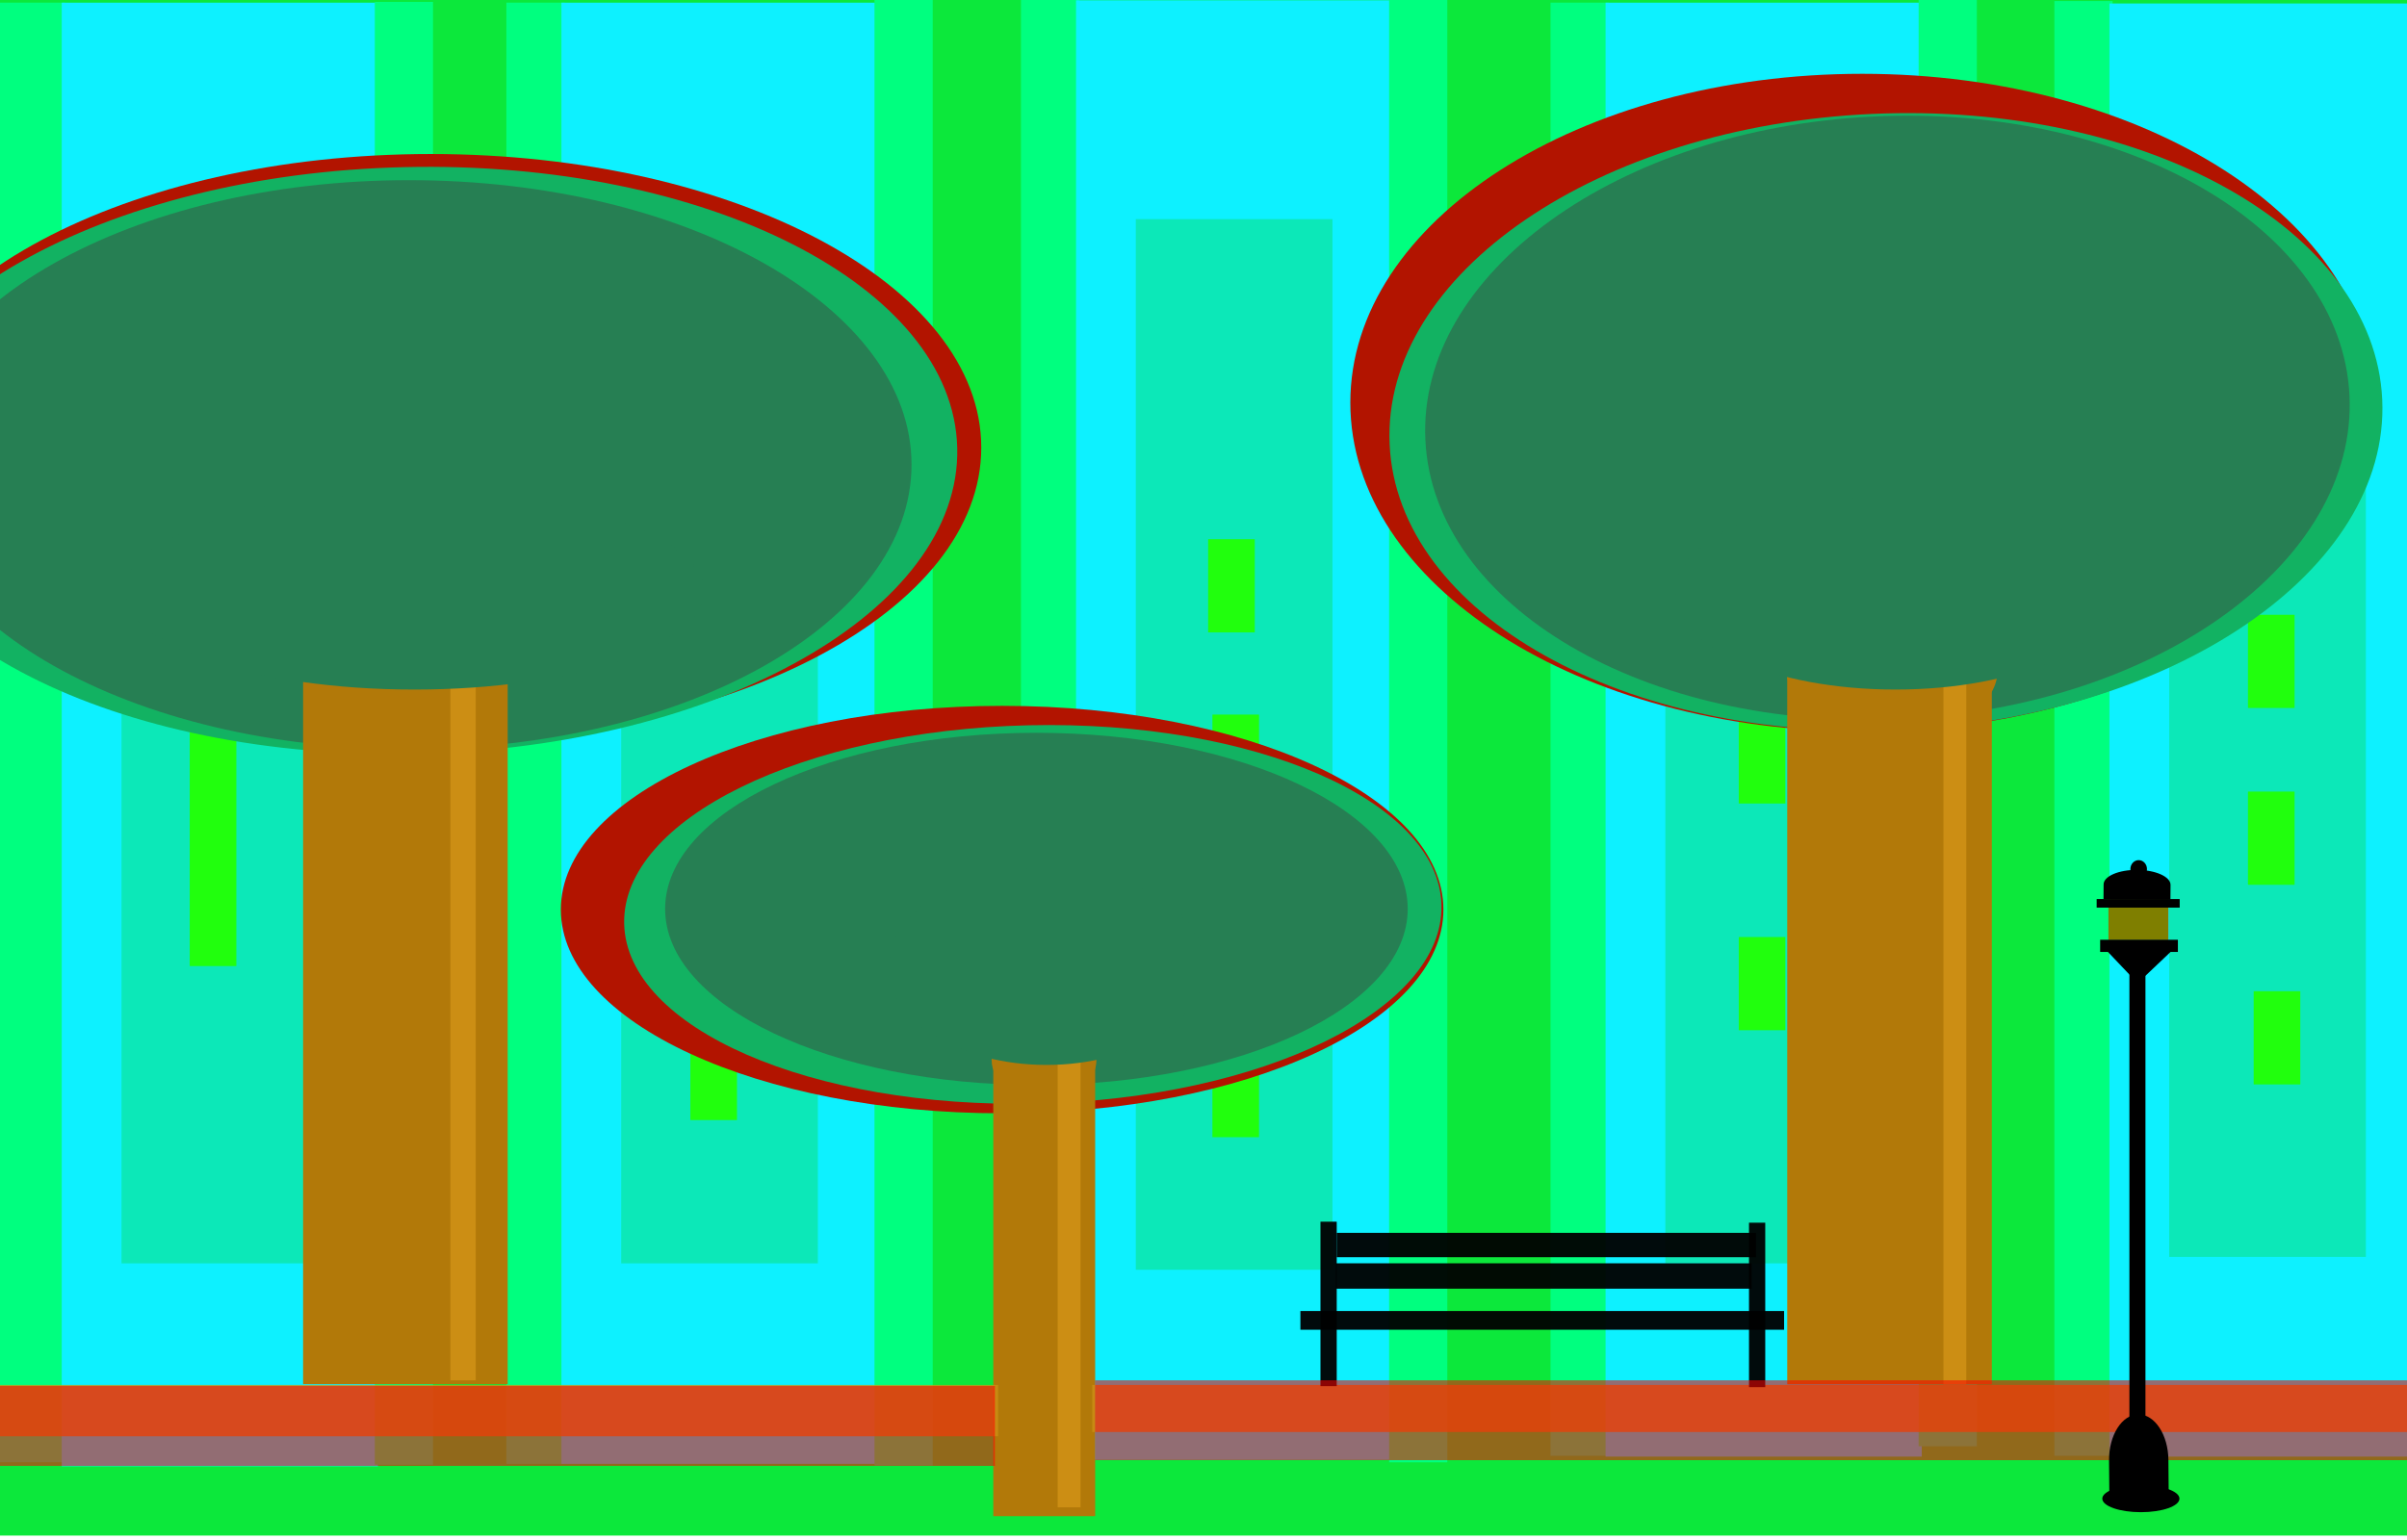
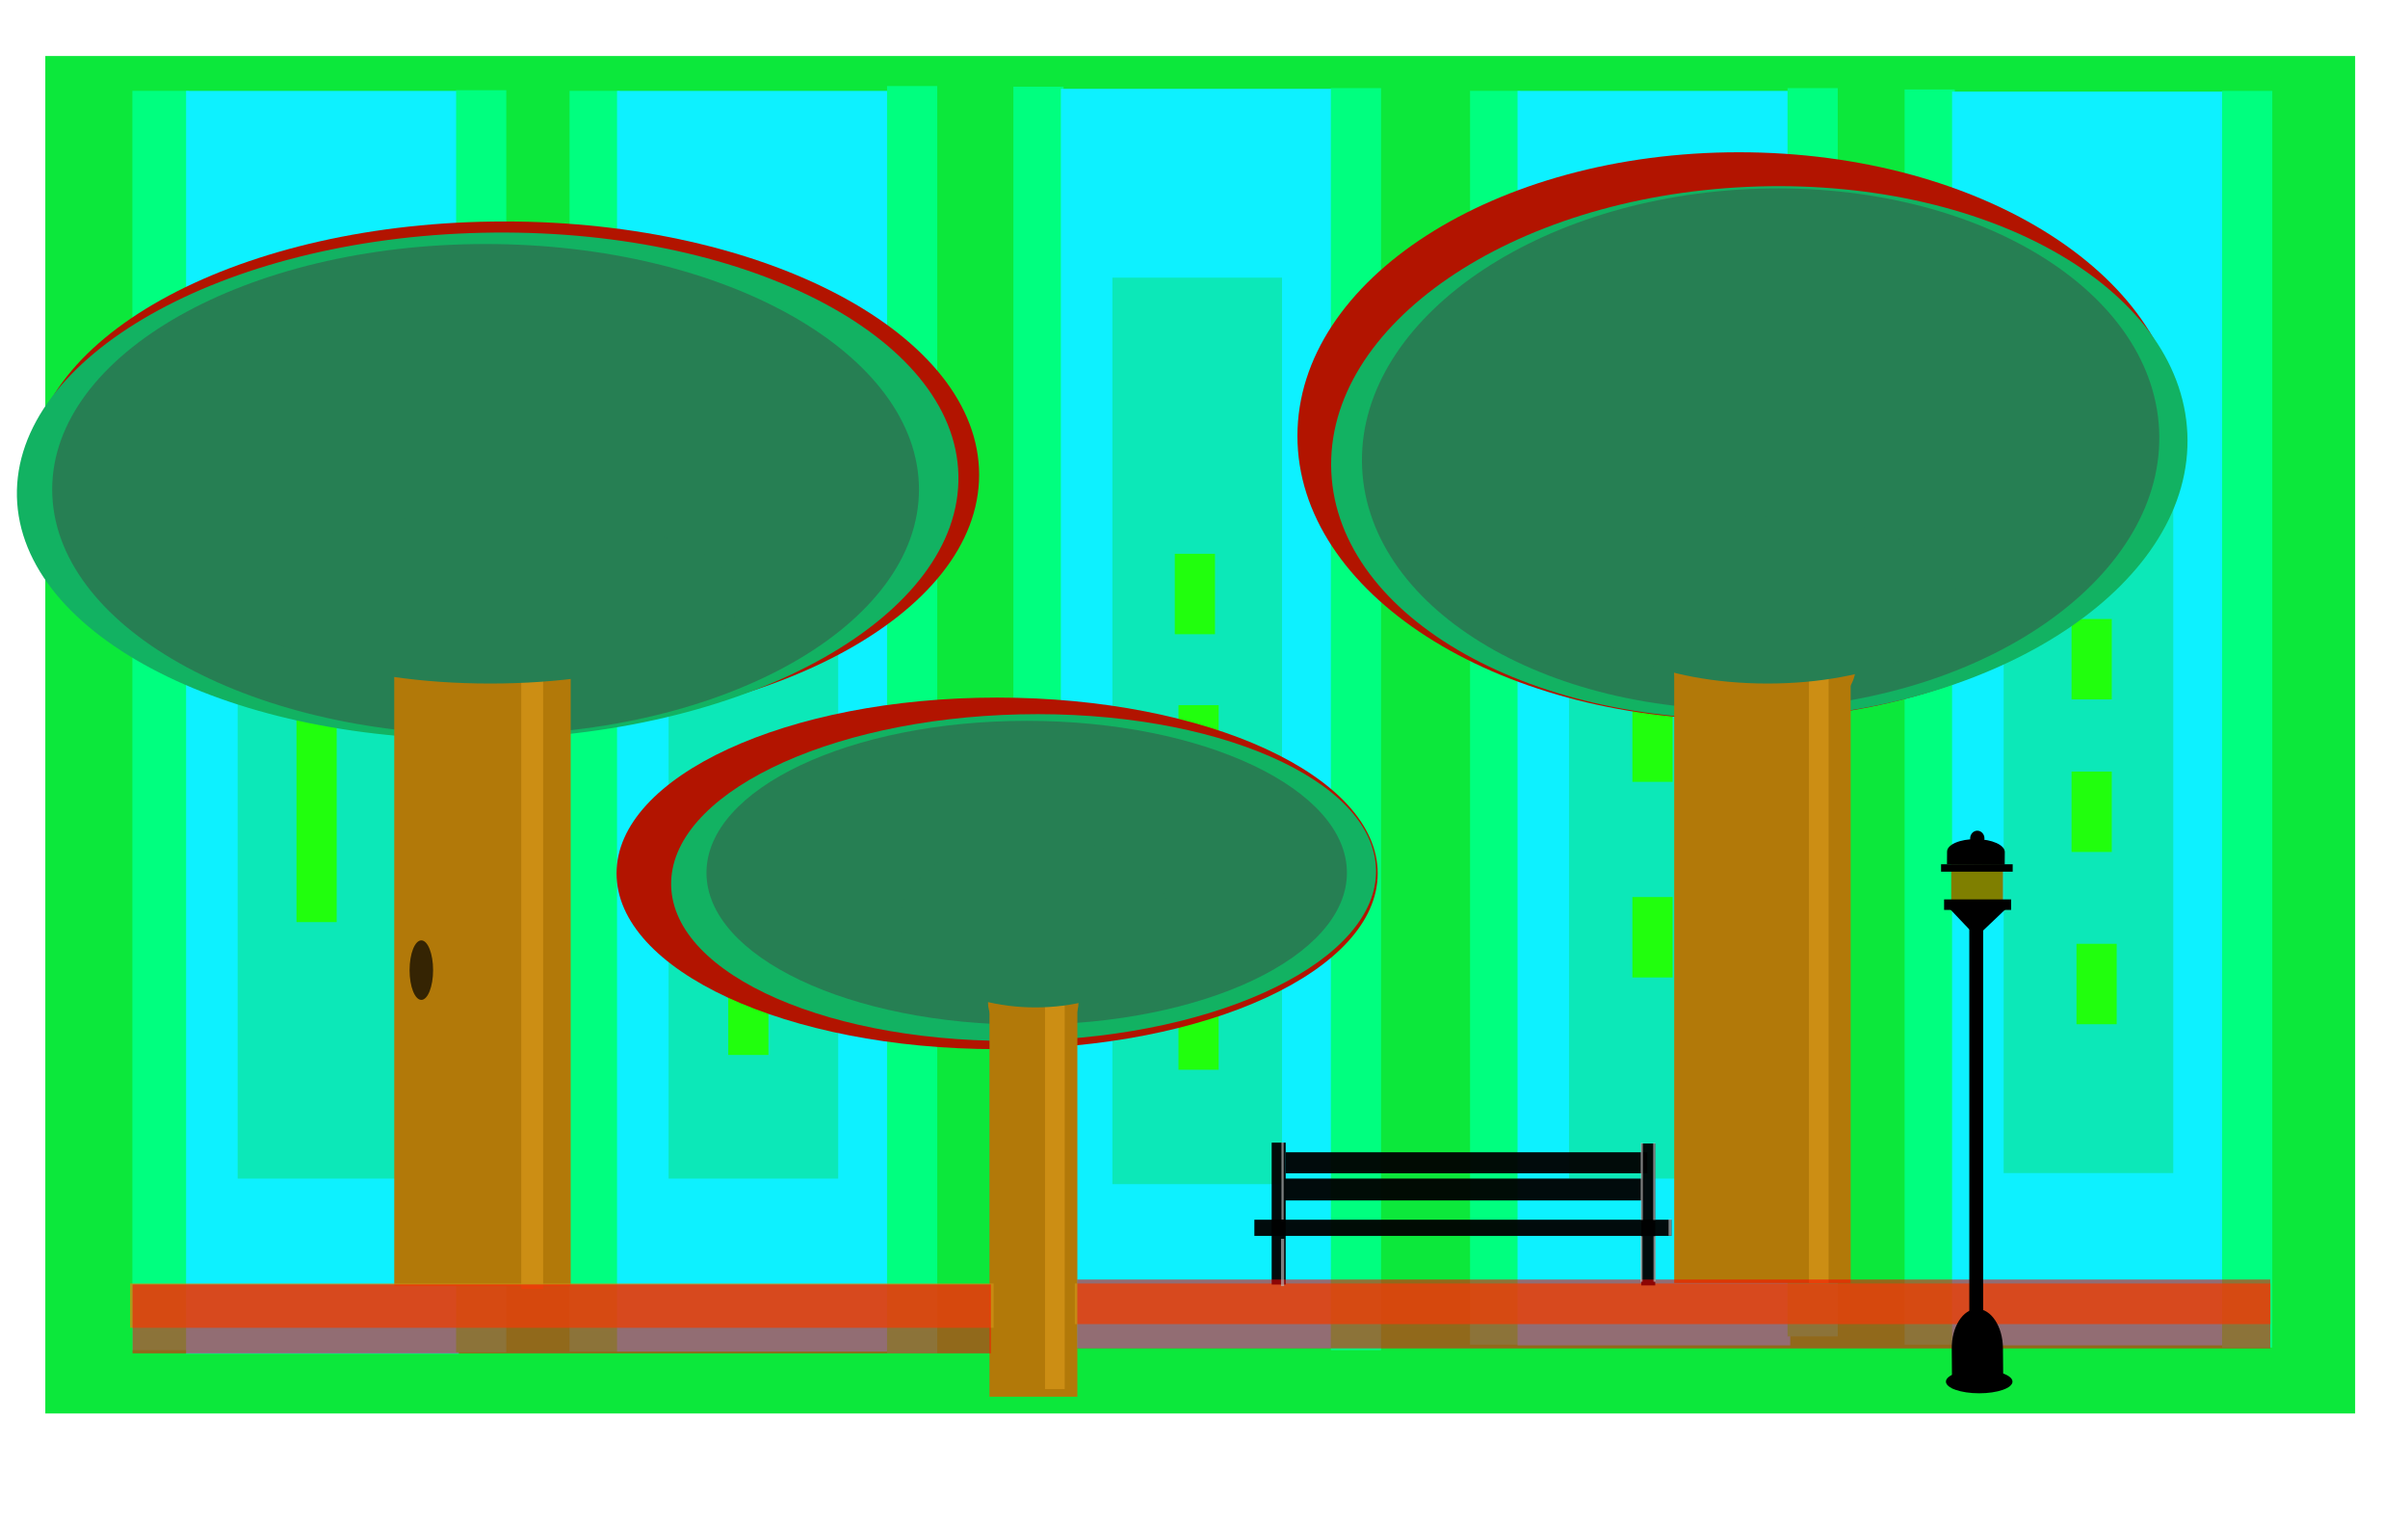
- <svg xmlns="http://www.w3.org/2000/svg" width="750" height="480">
+ <svg xmlns="http://www.w3.org/2000/svg" width="870" height="550">
  <g stroke="null">
-     <rect fill="#0ce83b" stroke-width="0" stroke-dasharray="null" stroke-linejoin="null" stroke-linecap="null" x="-31.631" y="-11.766" width="834.529" height="490.386" id="svg_6" stroke="#000000" />
-     <rect fill="#00ff7f" stroke-width="0" stroke-dasharray="null" stroke-linejoin="null" stroke-linecap="null" x="-0.171" y="0.822" width="20.387" height="454.941" id="svg_3" stroke="#000000" />
-     <rect fill="#0df1ff" stroke-width="0" stroke-dasharray="null" stroke-linejoin="null" stroke-linecap="null" x="19.236" y="0.837" width="98.529" height="456.172" id="svg_4" stroke="#000000" />
-     <rect stroke="#000000" fill="#0ce8b8" stroke-width="0" stroke-dasharray="null" stroke-linejoin="null" stroke-linecap="null" x="37.864" y="142.302" width="61.275" height="251.471" id="svg_5" />
-     <rect fill="#00ff7f" stroke-width="0" stroke-dasharray="null" stroke-linejoin="null" stroke-linecap="null" x="116.785" y="0.592" width="18.137" height="455.941" id="svg_8" stroke="#000000" />
-     <rect fill="#00ff7f" stroke-width="0" stroke-dasharray="null" stroke-linejoin="null" stroke-linecap="null" x="157.78" y="0.822" width="18.137" height="455.441" id="svg_9" stroke="#000000" />
-     <rect fill="#0df1ff" stroke-width="0" stroke-dasharray="null" stroke-linejoin="null" stroke-linecap="null" x="174.937" y="0.837" width="98.529" height="455.422" id="svg_10" stroke="#000000" />
-     <rect stroke="#000000" fill="#0ce8b8" stroke-width="0" stroke-dasharray="null" stroke-linejoin="null" stroke-linecap="null" x="193.565" y="142.302" width="61.275" height="251.471" id="svg_11" />
-     <rect fill="#00ff7f" stroke-width="0" stroke-dasharray="null" stroke-linejoin="null" stroke-linecap="null" x="272.486" y="-0.909" width="18.137" height="457.691" id="svg_12" stroke="#000000" />
-     <rect fill="#00ff7f" stroke-width="0" stroke-dasharray="null" stroke-linejoin="null" stroke-linecap="null" x="318.129" y="-0.678" width="18.137" height="460.441" id="svg_13" stroke="#000000" />
-     <rect fill="#0df1ff" stroke-width="0" stroke-dasharray="null" stroke-linejoin="null" stroke-linecap="null" x="335.286" y="0.087" width="98.529" height="454.922" id="svg_14" stroke="#000000" />
-     <rect fill="#0ce8b8" stroke-width="0" stroke-dasharray="null" stroke-linejoin="null" stroke-linecap="null" x="353.913" y="68.302" width="61.275" height="327.471" id="svg_15" stroke="#000000" />
-     <rect fill="#00ff7f" stroke-width="0" stroke-dasharray="null" stroke-linejoin="null" stroke-linecap="null" x="432.835" y="-0.159" width="18.137" height="455.941" id="svg_16" stroke="#000000" />
-     <rect fill="#00ff7f" stroke-width="0" stroke-dasharray="null" stroke-linejoin="null" stroke-linecap="null" x="483.125" y="0.822" width="18.137" height="452.941" id="svg_17" stroke="#000000" />
-     <rect fill="#0df1ff" stroke-width="0" stroke-dasharray="null" stroke-linejoin="null" stroke-linecap="null" x="500.282" y="0.837" width="98.529" height="453.172" id="svg_18" stroke="#000000" />
-     <rect stroke="#000000" fill="#0ce8b8" stroke-width="0" stroke-dasharray="null" stroke-linejoin="null" stroke-linecap="null" x="518.909" y="142.302" width="61.275" height="251.471" id="svg_19" />
-     <rect fill="#00ff7f" stroke-width="0" stroke-dasharray="null" stroke-linejoin="null" stroke-linecap="null" x="597.831" y="-0.159" width="18.137" height="450.941" id="svg_20" stroke="#000000" />
-     <rect id="svg_1" fill="#00ff7f" stroke-width="0" stroke-dasharray="null" stroke-linejoin="null" stroke-linecap="null" x="640.125" y="0.322" width="18.137" height="453.441" stroke="#000000" />
-     <rect id="svg_2" fill="#0df1ff" stroke-width="0" stroke-dasharray="null" stroke-linejoin="null" stroke-linecap="null" x="657.282" y="1.087" width="98.529" height="452.922" stroke="#000000" />
-     <rect stroke="#000000" id="svg_21" fill="#0ce8b8" stroke-width="0" stroke-dasharray="null" stroke-linejoin="null" stroke-linecap="null" x="675.909" y="140.302" width="61.275" height="251.471" />
-     <rect id="svg_22" fill="#00ff7f" stroke-width="0" stroke-dasharray="null" stroke-linejoin="null" stroke-linecap="null" x="754.831" y="0.842" width="18.137" height="453.941" stroke="#000000" />
-     <rect stroke="#000000" fill="#21ff0d" stroke-width="0" stroke-dasharray="null" stroke-linejoin="null" stroke-linecap="null" x="59.11" y="220.061" width="14.529" height="81.052" id="svg_7" />
-     <rect stroke="#000000" id="svg_23" fill="#21ff0d" stroke-width="0" stroke-dasharray="null" stroke-linejoin="null" stroke-linecap="null" x="216.443" y="176.061" width="14.529" height="33.052" />
-     <rect stroke="#000000" id="svg_24" fill="#21ff0d" stroke-width="0" stroke-dasharray="null" stroke-linejoin="null" stroke-linecap="null" x="215.11" y="246.728" width="14.529" height="29.052" />
-     <rect id="svg_25" stroke="#000000" fill="#21ff0d" stroke-width="0" stroke-dasharray="null" stroke-linejoin="null" stroke-linecap="null" x="377.777" y="222.728" width="14.529" height="81.052" />
-     <rect id="svg_26" stroke="#000000" fill="#21ff0d" stroke-width="0" stroke-dasharray="null" stroke-linejoin="null" stroke-linecap="null" x="215.11" y="320.061" width="14.529" height="29.052" />
-     <rect id="svg_27" stroke="#000000" fill="#21ff0d" stroke-width="0" stroke-dasharray="null" stroke-linejoin="null" stroke-linecap="null" x="376.443" y="168.061" width="14.529" height="29.052" />
-     <rect id="svg_28" stroke="#000000" fill="#21ff0d" stroke-width="0" stroke-dasharray="null" stroke-linejoin="null" stroke-linecap="null" x="700.443" y="246.728" width="14.529" height="29.052" />
-     <rect id="svg_29" stroke="#000000" fill="#21ff0d" stroke-width="0" stroke-dasharray="null" stroke-linejoin="null" stroke-linecap="null" x="377.777" y="325.394" width="14.529" height="29.052" />
-     <rect id="svg_30" stroke="#000000" fill="#21ff0d" stroke-width="0" stroke-dasharray="null" stroke-linejoin="null" stroke-linecap="null" x="541.777" y="221.394" width="14.529" height="29.052" />
-     <rect id="svg_31" stroke="#000000" fill="#21ff0d" stroke-width="0" stroke-dasharray="null" stroke-linejoin="null" stroke-linecap="null" x="541.777" y="292.061" width="14.529" height="29.052" />
-     <ellipse fill="#b21400" stroke-width="0" stroke-dasharray="null" stroke-linejoin="null" stroke-linecap="null" cx="312.254" cy="283.504" rx="137.5" ry="63.5" id="svg_53" stroke="#000000" />
-     <ellipse fill="#12b262" stroke-width="0" stroke-dasharray="null" stroke-linejoin="null" stroke-linecap="null" cx="321.817" cy="285.016" rx="127.362" ry="58.969" transform="rotate(-1.305583 321.8167,285.0156) " id="svg_51" stroke="#000000" />
-     <ellipse fill="#b21400" stroke-width="0" stroke-dasharray="null" stroke-linejoin="null" stroke-linecap="null" cx="134.254" cy="139.504" id="svg_52" rx="171.5" ry="91.5" stroke="#000000" />
-     <ellipse fill="#267f53" stroke-width="0" stroke-dasharray="null" stroke-linejoin="null" stroke-linecap="null" cx="322.94" cy="283.295" id="svg_33" rx="115.694" ry="54.889" stroke="#000000" />
-     <rect fill="#b27909" stroke-width="0" stroke-dasharray="null" stroke-linejoin="null" stroke-linecap="null" x="309.496" y="329.35" width="31.75" height="143.222" id="svg_34" stroke="#000000" />
-     <ellipse fill="#12b262" stroke-width="0" stroke-dasharray="null" stroke-linejoin="null" stroke-linecap="null" cx="128.191" cy="143.518" rx="170.122" ry="91.452" transform="rotate(-1.305583 128.1914,143.5185) " id="svg_50" stroke="#000000" />
-     <ellipse fill="#267f53" stroke-width="0" stroke-dasharray="null" stroke-linejoin="null" stroke-linecap="null" cx="127.44" cy="144.822" rx="156.583" ry="88.667" id="svg_35" stroke="#000000" />
-     <ellipse fill="#b21400" stroke-width="0" stroke-dasharray="null" stroke-linejoin="null" stroke-linecap="null" cx="580.254" cy="125.504" rx="159.5" ry="102.5" id="svg_54" stroke="#000000" />
-     <rect stroke="#000000" fill="#21ff0d" stroke-width="0" stroke-dasharray="null" stroke-linejoin="null" stroke-linecap="null" x="700.443" y="191.617" width="14.529" height="29.052" id="svg_89" />
-     <ellipse fill="#12b262" stroke-width="0" stroke-dasharray="null" stroke-linejoin="null" stroke-linecap="null" cx="587.637" cy="131.516" id="svg_49" rx="154.8" ry="96.105" transform="rotate(-2.568445 587.6373,131.5155) " stroke="#000000" />
-     <rect fill="#b27909" stroke-width="0" stroke-dasharray="null" stroke-linejoin="null" stroke-linecap="null" x="94.44" y="205.1" width="63.75" height="226.333" id="svg_36" stroke="#000000" />
-     <ellipse fill="#267f53" stroke-width="0" stroke-dasharray="null" stroke-linejoin="null" stroke-linecap="null" cx="588.107" cy="130.211" rx="144.139" ry="94" id="svg_37" stroke="#000000" transform="rotate(-2.780864 588.1071,130.2113) " />
-     <rect fill="#b27909" stroke="#000000" stroke-width="0" stroke-dasharray="null" stroke-linejoin="null" stroke-linecap="null" x="556.885" y="206.489" width="63.75" height="225" id="svg_38" />
-     <ellipse fill="#b27909" stroke-width="0" stroke-dasharray="null" stroke-linejoin="null" stroke-linecap="null" cx="126.451" cy="206.229" id="svg_39" rx="32" ry="12.444" stroke="#000000" />
-     <ellipse fill="#b27909" stroke-width="0" stroke-dasharray="null" stroke-linejoin="null" stroke-linecap="null" cx="589.562" cy="208.896" rx="32.889" ry="20.444" id="svg_41" stroke="#000000" />
-     <ellipse fill="#b27909" stroke-width="0" stroke-dasharray="null" stroke-linejoin="null" stroke-linecap="null" cx="325.313" cy="330.34" rx="16.338" ry="12.444" id="svg_42" stroke="#000000" />
-     <rect fill="#cc8e14" stroke-width="0" stroke-dasharray="null" stroke-linejoin="null" stroke-linecap="null" x="140.328" y="197.34" width="7.901" height="232.889" id="svg_43" stroke="#000000" />
-     <rect fill="#cc8e14" stroke-width="0" stroke-dasharray="null" stroke-linejoin="null" stroke-linecap="null" x="329.562" y="319.813" width="7.111" height="150" id="svg_44" stroke="#000000" />
-     <rect fill="#cc8e14" stroke-width="0" stroke-dasharray="null" stroke-linejoin="null" stroke-linecap="null" x="605.562" y="196.063" width="7.111" height="235.5" id="svg_45" stroke="#000000" />
-     <ellipse fill="#267f53" stroke-width="0" stroke-dasharray="null" stroke-linejoin="null" stroke-linecap="null" cx="590.607" cy="184.73" rx="68.639" ry="30.198" id="svg_46" stroke="#000000" />
-     <ellipse fill="#267f53" stroke-width="0" stroke-dasharray="null" stroke-linejoin="null" stroke-linecap="null" cx="326.107" cy="301.23" rx="49.139" ry="30.698" id="svg_47" stroke="#000000" />
-     <ellipse fill="#267f53" stroke-width="0" stroke-dasharray="null" stroke-linejoin="null" stroke-linecap="null" cx="129.107" cy="184.23" rx="90.139" ry="30.698" id="svg_48" stroke="#000000" />
+     <rect fill="#0ce83b" stroke-width="0" stroke-dasharray="null" stroke-linejoin="null" stroke-linecap="null" x="16.369" y="20.234" width="834.529" height="490.386" id="svg_6" stroke="#000000" />
+     <rect fill="#00ff7f" stroke-width="0" stroke-dasharray="null" stroke-linejoin="null" stroke-linecap="null" x="47.829" y="32.822" width="20.387" height="454.941" id="svg_3" stroke="#000000" />
+     <rect fill="#0df1ff" stroke-width="0" stroke-dasharray="null" stroke-linejoin="null" stroke-linecap="null" x="67.236" y="32.837" width="98.529" height="456.172" id="svg_4" stroke="#000000" />
+     <rect stroke="#000000" fill="#0ce8b8" stroke-width="0" stroke-dasharray="null" stroke-linejoin="null" stroke-linecap="null" x="85.864" y="174.302" width="61.275" height="251.471" id="svg_5" />
+     <rect fill="#00ff7f" stroke-width="0" stroke-dasharray="null" stroke-linejoin="null" stroke-linecap="null" x="164.785" y="32.592" width="18.137" height="455.941" id="svg_8" stroke="#000000" />
+     <rect fill="#00ff7f" stroke-width="0" stroke-dasharray="null" stroke-linejoin="null" stroke-linecap="null" x="205.78" y="32.822" width="18.137" height="455.441" id="svg_9" stroke="#000000" />
+     <rect fill="#0df1ff" stroke-width="0" stroke-dasharray="null" stroke-linejoin="null" stroke-linecap="null" x="222.937" y="32.837" width="98.529" height="455.422" id="svg_10" stroke="#000000" />
+     <rect stroke="#000000" fill="#0ce8b8" stroke-width="0" stroke-dasharray="null" stroke-linejoin="null" stroke-linecap="null" x="241.565" y="174.302" width="61.275" height="251.471" id="svg_11" />
+     <rect fill="#00ff7f" stroke-width="0" stroke-dasharray="null" stroke-linejoin="null" stroke-linecap="null" x="320.486" y="31.091" width="18.137" height="457.691" id="svg_12" stroke="#000000" />
+     <rect fill="#00ff7f" stroke-width="0" stroke-dasharray="null" stroke-linejoin="null" stroke-linecap="null" x="366.129" y="31.322" width="18.137" height="460.441" id="svg_13" stroke="#000000" />
+     <rect fill="#0df1ff" stroke-width="0" stroke-dasharray="null" stroke-linejoin="null" stroke-linecap="null" x="383.286" y="32.087" width="98.529" height="454.922" id="svg_14" stroke="#000000" />
+     <rect fill="#0ce8b8" stroke-width="0" stroke-dasharray="null" stroke-linejoin="null" stroke-linecap="null" x="401.913" y="100.302" width="61.275" height="327.471" id="svg_15" stroke="#000000" />
+     <rect fill="#00ff7f" stroke-width="0" stroke-dasharray="null" stroke-linejoin="null" stroke-linecap="null" x="480.835" y="31.841" width="18.137" height="455.941" id="svg_16" stroke="#000000" />
+     <rect fill="#00ff7f" stroke-width="0" stroke-dasharray="null" stroke-linejoin="null" stroke-linecap="null" x="531.125" y="32.822" width="18.137" height="452.941" id="svg_17" stroke="#000000" />
+     <rect fill="#0df1ff" stroke-width="0" stroke-dasharray="null" stroke-linejoin="null" stroke-linecap="null" x="548.282" y="32.837" width="98.529" height="453.172" id="svg_18" stroke="#000000" />
+     <rect stroke="#000000" fill="#0ce8b8" stroke-width="0" stroke-dasharray="null" stroke-linejoin="null" stroke-linecap="null" x="566.909" y="174.302" width="61.275" height="251.471" id="svg_19" />
+     <rect fill="#00ff7f" stroke-width="0" stroke-dasharray="null" stroke-linejoin="null" stroke-linecap="null" x="645.831" y="31.841" width="18.137" height="450.941" id="svg_20" stroke="#000000" />
+     <rect id="svg_1" fill="#00ff7f" stroke-width="0" stroke-dasharray="null" stroke-linejoin="null" stroke-linecap="null" x="688.125" y="32.322" width="18.137" height="453.441" stroke="#000000" />
+     <rect id="svg_2" fill="#0df1ff" stroke-width="0" stroke-dasharray="null" stroke-linejoin="null" stroke-linecap="null" x="705.282" y="33.087" width="98.529" height="452.922" stroke="#000000" />
+     <rect stroke="#000000" id="svg_21" fill="#0ce8b8" stroke-width="0" stroke-dasharray="null" stroke-linejoin="null" stroke-linecap="null" x="723.909" y="172.302" width="61.275" height="251.471" />
+     <rect id="svg_22" fill="#00ff7f" stroke-width="0" stroke-dasharray="null" stroke-linejoin="null" stroke-linecap="null" x="802.831" y="32.842" width="18.137" height="453.941" stroke="#000000" />
+     <rect stroke="#000000" fill="#21ff0d" stroke-width="0" stroke-dasharray="null" stroke-linejoin="null" stroke-linecap="null" x="107.11" y="252.061" width="14.529" height="81.052" id="svg_7" />
+     <rect stroke="#000000" id="svg_23" fill="#21ff0d" stroke-width="0" stroke-dasharray="null" stroke-linejoin="null" stroke-linecap="null" x="264.443" y="208.061" width="14.529" height="33.052" />
+     <rect stroke="#000000" id="svg_24" fill="#21ff0d" stroke-width="0" stroke-dasharray="null" stroke-linejoin="null" stroke-linecap="null" x="263.11" y="278.728" width="14.529" height="29.052" />
+     <rect id="svg_25" stroke="#000000" fill="#21ff0d" stroke-width="0" stroke-dasharray="null" stroke-linejoin="null" stroke-linecap="null" x="425.777" y="254.728" width="14.529" height="81.052" />
+     <rect id="svg_26" stroke="#000000" fill="#21ff0d" stroke-width="0" stroke-dasharray="null" stroke-linejoin="null" stroke-linecap="null" x="263.11" y="352.061" width="14.529" height="29.052" />
+     <rect id="svg_27" stroke="#000000" fill="#21ff0d" stroke-width="0" stroke-dasharray="null" stroke-linejoin="null" stroke-linecap="null" x="424.443" y="200.061" width="14.529" height="29.052" />
+     <rect id="svg_28" stroke="#000000" fill="#21ff0d" stroke-width="0" stroke-dasharray="null" stroke-linejoin="null" stroke-linecap="null" x="748.443" y="278.728" width="14.529" height="29.052" />
+     <rect id="svg_29" stroke="#000000" fill="#21ff0d" stroke-width="0" stroke-dasharray="null" stroke-linejoin="null" stroke-linecap="null" x="425.777" y="357.394" width="14.529" height="29.052" />
+     <rect id="svg_30" stroke="#000000" fill="#21ff0d" stroke-width="0" stroke-dasharray="null" stroke-linejoin="null" stroke-linecap="null" x="589.777" y="253.394" width="14.529" height="29.052" />
+     <rect id="svg_31" stroke="#000000" fill="#21ff0d" stroke-width="0" stroke-dasharray="null" stroke-linejoin="null" stroke-linecap="null" x="589.777" y="324.061" width="14.529" height="29.052" />
+     <ellipse fill="#b21400" stroke-width="0" stroke-dasharray="null" stroke-linejoin="null" stroke-linecap="null" cx="360.254" cy="315.504" rx="137.5" ry="63.5" id="svg_53" stroke="#000000" />
+     <ellipse fill="#12b262" stroke-width="0" stroke-dasharray="null" stroke-linejoin="null" stroke-linecap="null" cx="369.817" cy="317.016" rx="127.362" ry="58.969" transform="rotate(-1.305583 369.8167,317.0156) " id="svg_51" stroke="#000000" />
+     <ellipse fill="#b21400" stroke-width="0" stroke-dasharray="null" stroke-linejoin="null" stroke-linecap="null" cx="182.254" cy="171.504" id="svg_52" rx="171.5" ry="91.5" stroke="#000000" />
+     <ellipse fill="#267f53" stroke-width="0" stroke-dasharray="null" stroke-linejoin="null" stroke-linecap="null" cx="370.94" cy="315.295" id="svg_33" rx="115.694" ry="54.889" stroke="#000000" />
+     <rect fill="#b27909" stroke-width="0" stroke-dasharray="null" stroke-linejoin="null" stroke-linecap="null" x="357.496" y="361.35" width="31.75" height="143.222" id="svg_34" stroke="#000000" />
+     <ellipse fill="#12b262" stroke-width="0" stroke-dasharray="null" stroke-linejoin="null" stroke-linecap="null" cx="176.191" cy="175.518" rx="170.122" ry="91.452" transform="rotate(-1.305583 176.1914,175.5185) " id="svg_50" stroke="#000000" />
+     <ellipse fill="#267f53" stroke-width="0" stroke-dasharray="null" stroke-linejoin="null" stroke-linecap="null" cx="175.44" cy="176.822" rx="156.583" ry="88.667" id="svg_35" stroke="#000000" />
+     <ellipse fill="#b21400" stroke-width="0" stroke-dasharray="null" stroke-linejoin="null" stroke-linecap="null" cx="628.254" cy="157.504" rx="159.5" ry="102.5" id="svg_54" stroke="#000000" />
+     <rect stroke="#000000" fill="#21ff0d" stroke-width="0" stroke-dasharray="null" stroke-linejoin="null" stroke-linecap="null" x="748.443" y="223.617" width="14.529" height="29.052" id="svg_89" />
+     <ellipse fill="#12b262" stroke-width="0" stroke-dasharray="null" stroke-linejoin="null" stroke-linecap="null" cx="635.637" cy="163.516" id="svg_49" rx="154.8" ry="96.105" transform="rotate(-2.568445 635.6373,163.5155) " stroke="#000000" />
+     <rect stroke="#000000" fill="#b27909" stroke-width="0" stroke-dasharray="null" stroke-linejoin="null" stroke-linecap="null" x="142.44" y="237.1" width="63.75" height="227.458" id="svg_36" />
+     <ellipse fill="#267f53" stroke-width="0" stroke-dasharray="null" stroke-linejoin="null" stroke-linecap="null" cx="636.107" cy="162.211" rx="144.139" ry="94" id="svg_37" stroke="#000000" transform="rotate(-2.780864 636.1071,162.2113) " />
+     <rect fill="#b27909" stroke="#000000" stroke-width="0" stroke-dasharray="null" stroke-linejoin="null" stroke-linecap="null" x="604.885" y="238.489" width="63.75" height="225" id="svg_38" />
+     <ellipse fill="#b27909" stroke-width="0" stroke-dasharray="null" stroke-linejoin="null" stroke-linecap="null" cx="174.451" cy="238.229" id="svg_39" rx="32" ry="12.444" stroke="#000000" />
+     <ellipse fill="#b27909" stroke-width="0" stroke-dasharray="null" stroke-linejoin="null" stroke-linecap="null" cx="637.562" cy="240.896" rx="32.889" ry="20.444" id="svg_41" stroke="#000000" />
+     <ellipse fill="#b27909" stroke-width="0" stroke-dasharray="null" stroke-linejoin="null" stroke-linecap="null" cx="373.313" cy="362.34" rx="16.338" ry="12.444" id="svg_42" stroke="#000000" />
+     <rect stroke="#000000" fill="#cc8e14" stroke-width="0" stroke-dasharray="null" stroke-linejoin="null" stroke-linecap="null" x="188.328" y="229.34" width="7.901" height="236.264" id="svg_43" />
+     <rect fill="#cc8e14" stroke-width="0" stroke-dasharray="null" stroke-linejoin="null" stroke-linecap="null" x="377.562" y="351.813" width="7.111" height="150" id="svg_44" stroke="#000000" />
+     <rect fill="#cc8e14" stroke-width="0" stroke-dasharray="null" stroke-linejoin="null" stroke-linecap="null" x="653.562" y="228.063" width="7.111" height="235.5" id="svg_45" stroke="#000000" />
+     <ellipse fill="#267f53" stroke-width="0" stroke-dasharray="null" stroke-linejoin="null" stroke-linecap="null" cx="638.607" cy="216.73" rx="68.639" ry="30.198" id="svg_46" stroke="#000000" />
+     <ellipse fill="#267f53" stroke-width="0" stroke-dasharray="null" stroke-linejoin="null" stroke-linecap="null" cx="374.107" cy="333.23" rx="49.139" ry="30.698" id="svg_47" stroke="#000000" />
+     <ellipse fill="#267f53" stroke-width="0" stroke-dasharray="null" stroke-linejoin="null" stroke-linecap="null" cx="177.107" cy="216.23" rx="90.139" ry="30.698" id="svg_48" stroke="#000000" />
    <polygon id="svg_71" fill="#0ce8b8" />
-     <rect fill="#cc8e14" stroke-width="0" stroke-dasharray="null" stroke-linejoin="null" stroke-linecap="null" x="-0.995" y="431.672" width="312" height="16" id="svg_75" opacity="0.8" stroke="#000000" />
-     <rect fill="#cc8e14" stroke-width="0" stroke-dasharray="null" stroke-linejoin="null" stroke-linecap="null" x="340.339" y="431.672" width="432" height="14.667" id="svg_77" opacity="0.8" stroke="#000000" />
-     <rect fill="#000000" stroke="#000000" stroke-width="0" stroke-dasharray="null" stroke-linejoin="null" stroke-linecap="null" opacity="0.95" x="411.449" y="380.784" width="5.062" height="51.258" id="svg_81" />
-     <rect fill="#000000" stroke-width="0" stroke-dasharray="null" stroke-linejoin="null" stroke-linecap="null" opacity="0.95" x="416.512" y="384.265" width="130.641" height="7.594" id="svg_82" stroke="#000000" />
-     <rect fill="#000000" stroke="#000000" stroke-width="0" stroke-dasharray="null" stroke-linejoin="null" stroke-linecap="null" opacity="0.95" x="544.973" y="381.101" width="5.062" height="51.258" id="svg_83" />
-     <rect stroke="#000000" fill="#000000" stroke-width="0" stroke-dasharray="null" stroke-linejoin="null" stroke-linecap="null" opacity="0.95" x="416.266" y="393.757" width="129.516" height="7.91" id="svg_84" />
-     <rect fill="#000000" stroke-width="0" stroke-dasharray="null" stroke-linejoin="null" stroke-linecap="null" opacity="0.95" x="405.196" y="408.628" width="150.711" height="5.836" id="svg_85" stroke="#000000" />
-     <rect fill="#ff0000" stroke-width="0" stroke-dasharray="null" stroke-linejoin="null" stroke-linecap="null" x="-0.117" y="432.007" width="310.123" height="24.889" id="svg_86" opacity="0.55" stroke="#000000" />
-     <rect fill="#ff0000" stroke-width="0" stroke-dasharray="null" stroke-linejoin="null" stroke-linecap="null" x="341.217" y="430.229" width="431.012" height="24.889" opacity="0.55" id="svg_87" stroke="#000000" />
-     <rect stroke="#000000" fill="#21ff0d" stroke-width="0" stroke-dasharray="null" stroke-linejoin="null" stroke-linecap="null" x="702.221" y="308.95" width="14.529" height="29.052" id="svg_88" />
-     <rect stroke="#000000" id="svg_32" height="165.75" width="5" y="298.754" x="663.504" stroke-linecap="null" stroke-linejoin="null" stroke-dasharray="null" stroke-width="0" fill="#000000" />
-     <path stroke="#000000" transform="rotate(-43.53048 666.5558,294.8344) " id="svg_56" d="m658.201,302.922l0,-16.176l16.71,16.176l-16.71,0z" stroke-linecap="null" stroke-linejoin="null" stroke-dasharray="null" stroke-width="0" fill="#000000" />
-     <rect stroke="#000000" id="svg_59" height="12.789" width="18.714" y="280.254" x="656.967" stroke-linecap="null" stroke-linejoin="null" stroke-dasharray="null" stroke-width="0" fill="#7f7f00" />
-     <rect stroke="#000000" id="svg_60" height="3.797" width="24.223" y="292.912" x="654.389" stroke-linecap="null" stroke-linejoin="null" stroke-dasharray="null" stroke-width="0" fill="#000000" />
-     <rect stroke="#000000" id="svg_61" height="2.672" width="25.875" y="280.221" x="653.299" stroke-linecap="null" stroke-linejoin="null" stroke-dasharray="null" stroke-width="0" fill="#000000" />
-     <path stroke="#000000" transform="rotate(-89.54499 665.8953,275.7224) " id="svg_62" d="m661.306,265.294l4.589,0l0,0c2.535,0 4.589,4.669 4.589,10.428c0,5.759 -2.055,10.428 -4.589,10.428l-4.589,0l0,-20.856z" stroke-linecap="null" stroke-linejoin="null" stroke-dasharray="null" stroke-width="0" fill="#000000" />
-     <ellipse stroke="#000000" ry="2.795" rx="2.584" id="svg_63" cy="270.886" cx="666.394" stroke-linecap="null" stroke-linejoin="null" stroke-dasharray="null" stroke-width="0" fill="#000000" />
-     <path stroke="#000000" transform="rotate(-90.49374 666.407,455.1425) " id="svg_64" d="m652.118,445.893l14.289,0l0,0c7.891,0 14.289,4.141 14.289,9.25c0,5.109 -6.397,9.25 -14.289,9.25l-14.289,0l0,-18.5z" stroke-linecap="null" stroke-linejoin="null" stroke-dasharray="null" stroke-width="0" fill="#000000" />
-     <ellipse stroke="#000000" ry="4.219" rx="12.023" id="svg_65" cy="467.111" cx="667.08" stroke-linecap="null" stroke-linejoin="null" stroke-dasharray="null" stroke-width="0" fill="#000000" />
+     <rect fill="#cc8e14" stroke-width="0" stroke-dasharray="null" stroke-linejoin="null" stroke-linecap="null" x="47.005" y="463.672" width="312" height="16" id="svg_75" opacity="0.8" stroke="#000000" />
+     <rect fill="#cc8e14" stroke-width="0" stroke-dasharray="null" stroke-linejoin="null" stroke-linecap="null" x="388.339" y="463.672" width="432" height="14.667" id="svg_77" opacity="0.8" stroke="#000000" />
+     <rect fill="#000000" stroke="#000000" stroke-width="0" stroke-dasharray="null" stroke-linejoin="null" stroke-linecap="null" opacity="0.95" x="459.449" y="412.784" width="5.062" height="51.258" id="svg_81" />
+     <rect fill="#000000" stroke-width="0" stroke-dasharray="null" stroke-linejoin="null" stroke-linecap="null" opacity="0.95" x="464.512" y="416.265" width="130.641" height="7.594" id="svg_82" stroke="#000000" />
+     <rect fill="#000000" stroke="#000000" stroke-width="0" stroke-dasharray="null" stroke-linejoin="null" stroke-linecap="null" opacity="0.95" x="592.973" y="413.101" width="5.062" height="51.258" id="svg_83" />
+     <rect stroke="#000000" fill="#000000" stroke-width="0" stroke-dasharray="null" stroke-linejoin="null" stroke-linecap="null" opacity="0.95" x="464.266" y="425.757" width="129.516" height="7.91" id="svg_84" />
+     <rect fill="#000000" stroke-width="0" stroke-dasharray="null" stroke-linejoin="null" stroke-linecap="null" opacity="0.95" x="453.196" y="440.628" width="150.711" height="5.836" id="svg_85" stroke="#000000" />
+     <rect fill="#ff0000" stroke-width="0" stroke-dasharray="null" stroke-linejoin="null" stroke-linecap="null" x="47.883" y="464.007" width="310.123" height="24.889" id="svg_86" opacity="0.55" stroke="#000000" />
+     <rect fill="#ff0000" stroke-width="0" stroke-dasharray="null" stroke-linejoin="null" stroke-linecap="null" x="389.217" y="462.229" width="431.012" height="24.889" opacity="0.55" id="svg_87" stroke="#000000" />
+     <rect stroke="#000000" fill="#21ff0d" stroke-width="0" stroke-dasharray="null" stroke-linejoin="null" stroke-linecap="null" x="750.221" y="340.95" width="14.529" height="29.052" id="svg_88" />
+     <rect stroke="#000000" id="svg_32" height="165.75" width="5" y="330.754" x="711.504" stroke-linecap="null" stroke-linejoin="null" stroke-dasharray="null" stroke-width="0" fill="#000000" />
+     <path stroke="#000000" transform="rotate(-43.53048 714.5558,326.8344) " id="svg_56" d="m706.201,334.922l0,-16.176l16.71,16.176l-16.71,0z" stroke-linecap="null" stroke-linejoin="null" stroke-dasharray="null" stroke-width="0" fill="#000000" />
+     <rect stroke="#000000" id="svg_59" height="12.789" width="18.714" y="312.254" x="704.967" stroke-linecap="null" stroke-linejoin="null" stroke-dasharray="null" stroke-width="0" fill="#7f7f00" />
+     <rect stroke="#000000" id="svg_60" height="3.797" width="24.223" y="324.912" x="702.389" stroke-linecap="null" stroke-linejoin="null" stroke-dasharray="null" stroke-width="0" fill="#000000" />
+     <rect stroke="#000000" id="svg_61" height="2.672" width="25.875" y="312.221" x="701.299" stroke-linecap="null" stroke-linejoin="null" stroke-dasharray="null" stroke-width="0" fill="#000000" />
+     <path stroke="#000000" transform="rotate(-89.54499 713.8953,307.7224) " id="svg_62" d="m709.306,297.294l4.589,0l0,0c2.535,0 4.589,4.669 4.589,10.428c0,5.759 -2.055,10.428 -4.589,10.428l-4.589,0l0,-20.856l0,0z" stroke-linecap="null" stroke-linejoin="null" stroke-dasharray="null" stroke-width="0" fill="#000000" />
+     <ellipse stroke="#000000" ry="2.795" rx="2.584" id="svg_63" cy="302.886" cx="714.394" stroke-linecap="null" stroke-linejoin="null" stroke-dasharray="null" stroke-width="0" fill="#000000" />
+     <path stroke="#000000" transform="rotate(-90.49374 714.407,487.1425) " id="svg_64" d="m700.118,477.893l14.289,0l0,0c7.891,0 14.289,4.141 14.289,9.25c0,5.109 -6.397,9.25 -14.289,9.25l-14.289,0l0,-18.5z" stroke-linecap="null" stroke-linejoin="null" stroke-dasharray="null" stroke-width="0" fill="#000000" />
+     <ellipse stroke="#000000" ry="4.219" rx="12.023" id="svg_65" cy="499.111" cx="715.08" stroke-linecap="null" stroke-linejoin="null" stroke-dasharray="null" stroke-width="0" fill="#000000" />
+     <ellipse opacity="0.7" stroke="#000000" ry="10.75" rx="4.25" id="svg_40" cy="350.462" cx="152.226" stroke-width="0" fill="#000000" />
+     <rect stroke="#000000" id="svg_57" fill="#bfbfbf" stroke-width="0" stroke-dasharray="null" stroke-linejoin="null" stroke-linecap="null" opacity="0.65" x="462.824" y="447.519" width="1.125" height="17.086" />
+     <rect stroke="#000000" id="svg_58" fill="#bfbfbf" stroke-width="0" stroke-dasharray="null" stroke-linejoin="null" stroke-linecap="null" opacity="0.65" x="463" y="412.714" width="0.773" height="27.844" />
+     <rect id="svg_66" stroke="#000000" fill="#bfbfbf" stroke-width="0" stroke-dasharray="null" stroke-linejoin="null" stroke-linecap="null" opacity="0.65" x="592.783" y="412.862" width="0.773" height="27.844" />
+     <rect stroke="#000000" id="svg_67" fill="#bfbfbf" stroke-width="0" stroke-dasharray="null" stroke-linejoin="null" stroke-linecap="null" opacity="0.65" x="592.649" y="446.57" width="0.795" height="16.453" />
+     <rect id="svg_68" stroke="#000000" fill="#bfbfbf" stroke-width="0" stroke-dasharray="null" stroke-linejoin="null" stroke-linecap="null" opacity="0.65" x="597.292" y="412.862" width="0.773" height="27.844" />
+     <rect id="svg_69" stroke="#000000" fill="#bfbfbf" stroke-width="0" stroke-dasharray="null" stroke-linejoin="null" stroke-linecap="null" opacity="0.65" x="597.395" y="446.57" width="0.795" height="16.453" />
+     <rect stroke="#000000" id="svg_70" fill="#bfbfbf" stroke-width="0" stroke-dasharray="null" stroke-linejoin="null" stroke-linecap="null" opacity="0.65" x="602.853" y="440.4" width="1.032" height="6.012" />
+     <circle fill="#0ce83b" stroke-width="0" stroke-dasharray="null" stroke-linejoin="null" stroke-linecap="null" cx="145.128" cy="478.253" r="0" stroke="#000000" id="svg_72" />
+     <circle fill="#0ce83b" stroke-width="0" stroke-dasharray="null" stroke-linejoin="null" stroke-linecap="null" cx="145.128" cy="478.628" r="0" stroke="#000000" id="svg_73" />
  </g>
</svg>
